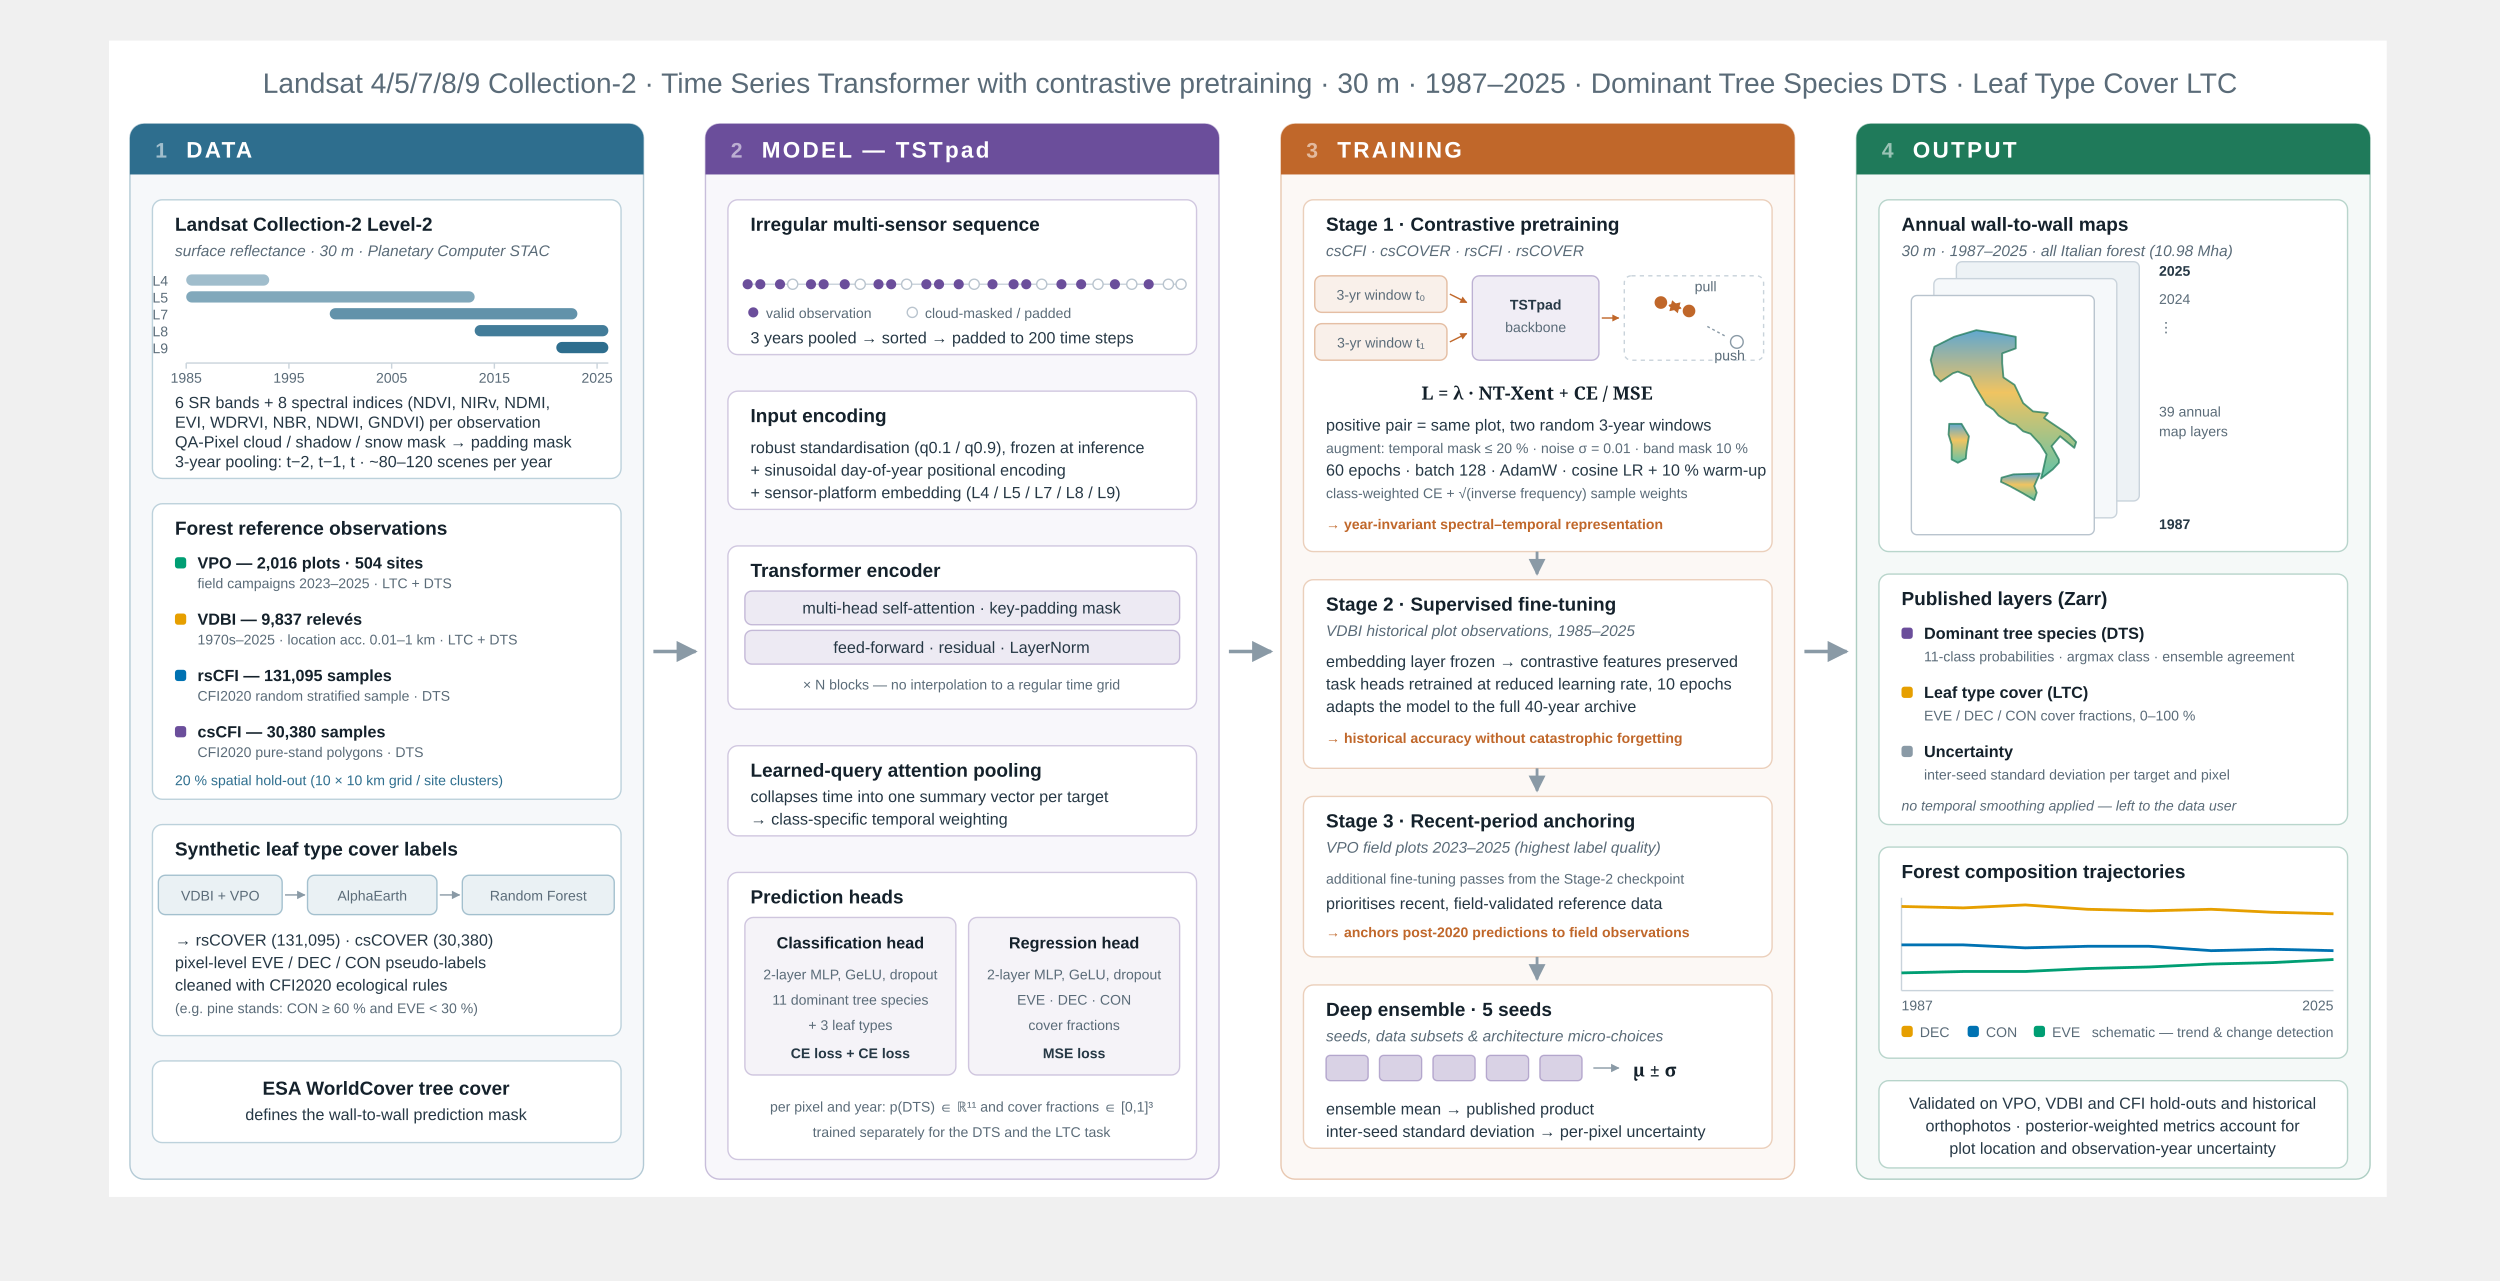
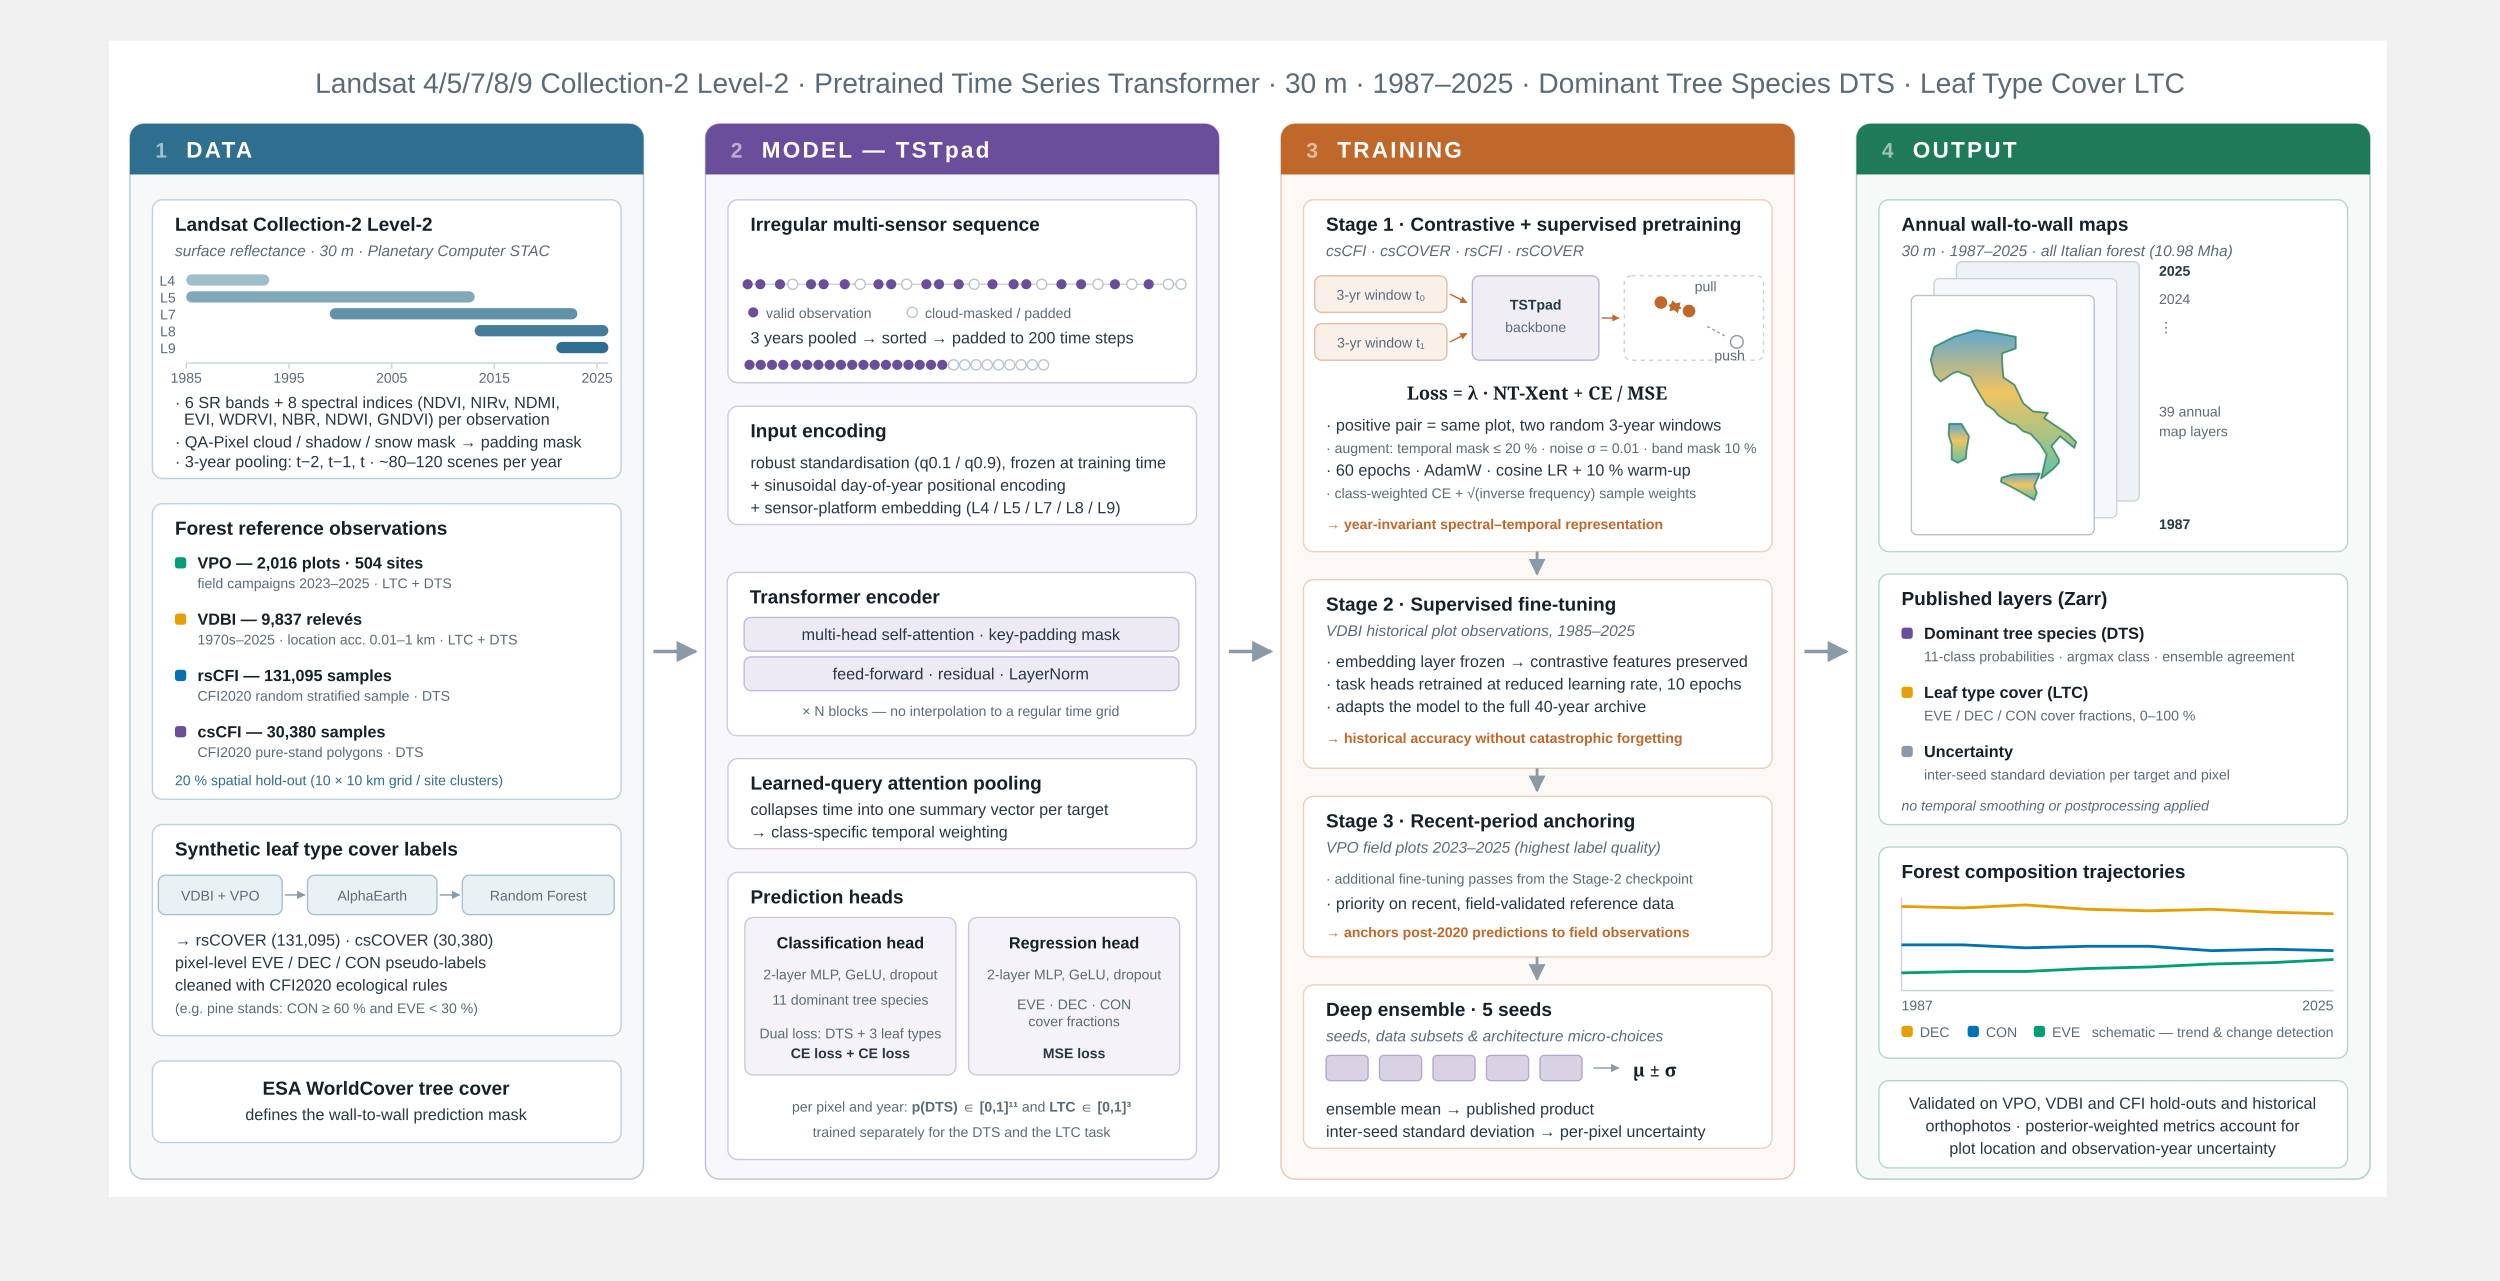
<svg xmlns="http://www.w3.org/2000/svg" width="1640" height="840" viewBox="0 0 1640 910" style="font-family:Arial, Helvetica, sans-serif" version="1.1" id="svg179">
  <defs id="defs4">
    <marker id="ar" viewBox="0 0 10 10" refX="9" refY="5" markerWidth="6" markerHeight="6" orient="auto-start-reverse">
      <path d="M 0 0 L 10 5 L 0 10 z" fill="#8A9AA6" id="path1" />
    </marker>
    <marker id="arA" viewBox="0 0 10 10" refX="9" refY="5" markerWidth="5" markerHeight="5" orient="auto-start-reverse">
      <path d="M 0 0 L 10 5 L 0 10 z" fill="#C0672A" id="path2" />
    </marker>
    <linearGradient id="italyGrad" x1="0" y1="0" x2="0" y2="1">
      <stop offset="0" stop-color="#0072B2" stop-opacity=".62" id="stop2" />
      <stop offset="0.42" stop-color="#E69F00" stop-opacity=".62" id="stop3" />
      <stop offset="1" stop-color="#009E73" stop-opacity=".62" id="stop4" />
    </linearGradient>
  </defs>
  <g id="layer-background">
    <rect id="page-background" x="9.119" y="28.877" width="1618.723" height="821.762" fill="#ffffff" style="stroke-width:0.983" />
  </g>
  <g id="layer-title">
    <g id="title-block">
-       <text x="820" y="66" text-anchor="middle" style="font-size:20px;fill:#5A6B78" id="text5">Landsat 4/5/7/8/9 Collection-2 · Time Series Transformer with contrastive pretraining · 30 m · 1987–2025 · Dominant Tree Species DTS · Leaf Type Cover LTC</text>
+       <text x="820" y="66" text-anchor="middle" style="font-size:20px;fill:#5A6B78" id="text5">Landsat 4/5/7/8/9 Collection-2 Level-2 · Pretrained Time Series Transformer · 30 m · 1987–2025 · Dominant Tree Species DTS · Leaf Type Cover LTC</text>
    </g>
  </g>
  <g id="layer-col1">
    <g id="c1-panel-frame">
      <rect x="24" y="88" width="365" height="750" rx="10" fill="#2E6E8E" fill-opacity=".045" stroke="#2E6E8E" stroke-opacity=".35" id="rect5" />
      <path d="M 24 98 a10 10 0 0 1 10 -10 h345 a10 10 0 0 1 10 10 v26 h-365 z" fill="#2E6E8E" id="path5" />
      <text x="42" y="112" style="font-size:15px;font-weight:700;fill:#FFFFFF;fill-opacity:.55" id="text6">1</text>
      <text x="64" y="112" style="font-size:16px;font-weight:700;fill:#FFFFFF;letter-spacing:1.6px" id="text7">DATA</text>
    </g>
    <g id="c1-box-landsat-archive">
      <rect x="40" y="142" width="333" height="198" rx="7" fill="#FFFFFF" stroke="#2E6E8E" stroke-opacity=".3" id="rect7" />
      <text x="56" y="164" style="font-size:13.5px;font-weight:700;fill:#14212B" id="text8">Landsat Collection-2 Level-2</text>
      <text x="56" y="182" style="font-size:11px;font-style:italic;fill:#5A6B78" id="text9">surface reflectance · 30 m · Planetary Computer STAC</text>
      <g id="c1-sensor-timeline">
-         <text x="40" y="203" style="font-size:10px;fill:#5A6B78" id="text10">L4</text>
+         <text x="44.999" y="203" style="font-size:10px;fill:#5a6b78" id="text10">L4</text>
        <rect x="64" y="195" width="59" height="8" rx="4" fill="#2E6E8E" fill-opacity=".45" id="rect10" />
-         <text x="40" y="215" style="font-size:10px;fill:#5A6B78" id="text11">L5</text>
+         <text x="45.416" y="215" style="font-size:10px;fill:#5a6b78" id="text11">L5</text>
        <rect x="64" y="207" width="205" height="8" rx="4" fill="#2E6E8E" fill-opacity=".6" id="rect11" />
-         <text x="40" y="227" style="font-size:10px;fill:#5A6B78" id="text12">L7</text>
+         <text x="45.416" y="227" style="font-size:10px;fill:#5a6b78" id="text12">L7</text>
        <rect x="166" y="219" width="176" height="8" rx="4" fill="#2E6E8E" fill-opacity=".75" id="rect12" />
-         <text x="40" y="239" style="font-size:10px;fill:#5A6B78" id="text13">L8</text>
+         <text x="45.416" y="239" style="font-size:10px;fill:#5a6b78" id="text13">L8</text>
        <rect x="269" y="231" width="95" height="8" rx="4" fill="#2E6E8E" fill-opacity=".9" id="rect13" />
-         <text x="40" y="251" style="font-size:10px;fill:#5A6B78" id="text14">L9</text>
+         <text x="45.416" y="251" style="font-size:10px;fill:#5a6b78" id="text14">L9</text>
        <rect x="327" y="243" width="37" height="8" rx="4" fill="#2E6E8E" id="rect14" />
        <line x1="64" y1="258" x2="364" y2="258" stroke="#C9D3DB" id="line14" />
        <line x1="64" y1="258" x2="64" y2="262" stroke="#C9D3DB" id="line15" />
        <line x1="137" y1="258" x2="137" y2="262" stroke="#C9D3DB" id="line16" />
        <line x1="210" y1="258" x2="210" y2="262" stroke="#C9D3DB" id="line17" />
        <line x1="283" y1="258" x2="283" y2="262" stroke="#C9D3DB" id="line18" />
        <line x1="356" y1="258" x2="356" y2="262" stroke="#C9D3DB" id="line19" />
        <text x="64" y="272" text-anchor="middle" style="font-size:10px;fill:#5A6B78" id="text19">1985</text>
        <text x="137" y="272" text-anchor="middle" style="font-size:10px;fill:#5A6B78" id="text20">1995</text>
        <text x="210" y="272" text-anchor="middle" style="font-size:10px;fill:#5A6B78" id="text21">2005</text>
        <text x="283" y="272" text-anchor="middle" style="font-size:10px;fill:#5A6B78" id="text22">2015</text>
        <text x="356" y="272" text-anchor="middle" style="font-size:10px;fill:#5A6B78" id="text23">2025</text>
      </g>
-       <text x="56" y="290" style="font-size:11.5px;fill:#263845" id="text24">6 SR bands + 8 spectral indices (NDVI, NIRv, NDMI,</text>
-       <text x="56" y="304" style="font-size:11.5px;fill:#263845" id="text25">EVI, WDRVI, NBR, NDWI, GNDVI) per observation</text>
-       <text x="56" y="318" style="font-size:11.5px;fill:#263845" id="text26">QA-Pixel cloud / shadow / snow mask → padding mask</text>
-       <text x="56" y="332" style="font-size:11.5px;fill:#263845" id="text27">3-year pooling: t−2, t−1, t · ~80–120 scenes per year</text>
+       <text x="56" y="290" style="font-size:11.5px;fill:#263845" id="text24"> · 6 SR bands + 8 spectral indices (NDVI, NIRv, NDMI,</text>
+       <text x="62.448" y="301.851" style="font-size:11.5px;fill:#263845" id="text25">EVI, WDRVI, NBR, NDWI, GNDVI) per observation</text>
+       <text x="56" y="318" style="font-size:11.5px;fill:#263845" id="text26">· QA-Pixel cloud / shadow / snow mask → padding mask</text>
+       <text x="56" y="332" style="font-size:11.5px;fill:#263845" id="text27">· 3-year pooling: t−2, t−1, t · ~80–120 scenes per year</text>
    </g>
    <g id="c1-box-reference-data">
      <rect x="40" y="358" width="333" height="210" rx="7" fill="#FFFFFF" stroke="#2E6E8E" stroke-opacity=".3" id="rect27" />
      <text x="56" y="380" style="font-size:13.5px;font-weight:700;fill:#14212B" id="text28">Forest reference observations</text>
      <g id="g30">
        <rect x="56" y="396" width="8" height="8" rx="2" fill="#009E73" id="rect28" />
        <text x="72" y="404" style="font-size:11.5px;font-weight:700;fill:#14212B" id="text29">VPO — 2,016 plots · 504 sites</text>
        <text x="72" y="418" style="font-size:10px;fill:#5A6B78" id="text30">field campaigns 2023–2025 · LTC + DTS</text>
      </g>
      <g id="g32">
        <rect x="56" y="436" width="8" height="8" rx="2" fill="#E69F00" id="rect30" />
        <text x="72" y="444" style="font-size:11.5px;font-weight:700;fill:#14212B" id="text31">VDBI — 9,837 relevés</text>
        <text x="72" y="458" style="font-size:10px;fill:#5A6B78" id="text32">1970s–2025 · location acc. 0.01–1 km · LTC + DTS</text>
      </g>
      <g id="g34">
        <rect x="56" y="476" width="8" height="8" rx="2" fill="#0072B2" id="rect32" />
        <text x="72" y="484" style="font-size:11.5px;font-weight:700;fill:#14212B" id="text33">rsCFI — 131,095 samples</text>
        <text x="72" y="498" style="font-size:10px;fill:#5A6B78" id="text34">CFI2020 random stratified sample · DTS</text>
      </g>
      <g id="g36">
        <rect x="56" y="516" width="8" height="8" rx="2" fill="#6B4E9B" id="rect34" />
        <text x="72" y="524" style="font-size:11.5px;font-weight:700;fill:#14212B" id="text35">csCFI — 30,380 samples</text>
        <text x="72" y="538" style="font-size:10px;fill:#5A6B78" id="text36">CFI2020 pure-stand polygons · DTS</text>
      </g>
      <text x="56" y="558" style="font-size:10px;fill:#2E6E8E" id="text37">20 % spatial hold-out (10 × 10 km grid / site clusters)</text>
    </g>
    <g id="c1-box-synthetic-labels">
      <rect x="40" y="586" width="333" height="150" rx="7" fill="#FFFFFF" stroke="#2E6E8E" stroke-opacity=".3" id="rect37" />
      <text x="56" y="608" style="font-size:13.5px;font-weight:700;fill:#14212B" id="text38">Synthetic leaf type cover labels</text>
      <g id="g41" transform="translate(4.208725)">
        <rect x="40" y="622" width="88" height="28" rx="5" fill="#2e6e8e" fill-opacity="0.1" stroke="#2e6e8e" stroke-opacity="0.4" id="rect38" />
        <text x="84" y="640" text-anchor="middle" style="font-size:10px;fill:#5a6b78" id="text39">VDBI + VPO</text>
        <line x1="130" y1="636" x2="144" y2="636" stroke="#8a9aa6" marker-end="url(#ar)" id="line39" />
        <rect x="146" y="622" width="92" height="28" rx="5" fill="#2e6e8e" fill-opacity="0.1" stroke="#2e6e8e" stroke-opacity="0.4" id="rect39" />
        <text x="192" y="640" text-anchor="middle" style="font-size:10px;fill:#5a6b78" id="text40">AlphaEarth</text>
        <line x1="240" y1="636" x2="254" y2="636" stroke="#8a9aa6" marker-end="url(#ar)" id="line40" />
        <rect x="256" y="622" width="108" height="28" rx="5" fill="#2e6e8e" fill-opacity="0.1" stroke="#2e6e8e" stroke-opacity="0.4" id="rect40" />
        <text x="310" y="640" text-anchor="middle" style="font-size:10px;fill:#5a6b78" id="text41">Random Forest</text>
      </g>
      <text x="56" y="672" style="font-size:11.5px;fill:#263845" id="text42">→ rsCOVER (131,095) · csCOVER (30,380)</text>
      <text x="56" y="688" style="font-size:11.5px;fill:#263845" id="text43">pixel-level EVE / DEC / CON pseudo-labels</text>
      <text x="56" y="704" style="font-size:11.5px;fill:#263845" id="text44">cleaned with CFI2020 ecological rules</text>
      <text x="56" y="720" style="font-size:10px;fill:#5A6B78" id="text45">(e.g. pine stands: CON ≥ 60 % and EVE &lt; 30 %)</text>
    </g>
    <g id="c1-box-forest-mask">
      <rect x="40" y="754" width="333" height="58" rx="7" fill="#FFFFFF" stroke="#2E6E8E" stroke-opacity=".3" id="rect45" />
      <text x="206" y="778" text-anchor="middle" style="font-size:13.5px;font-weight:700;fill:#14212B" id="text46">ESA WorldCover tree cover</text>
      <text x="206" y="796" text-anchor="middle" style="font-size:11.5px;fill:#263845" id="text47">defines the wall-to-wall prediction mask</text>
    </g>
  </g>
  <g id="layer-col2">
    <g id="c2-panel-frame">
      <rect x="433" y="88" width="365" height="750" rx="10" fill="#6B4E9B" fill-opacity=".045" stroke="#6B4E9B" stroke-opacity=".35" id="rect47" />
      <path d="M 433 98 a10 10 0 0 1 10 -10 h345 a10 10 0 0 1 10 10 v26 h-365 z" fill="#6B4E9B" id="path47" />
      <text x="451" y="112" style="font-size:15px;font-weight:700;fill:#FFFFFF;fill-opacity:.55" id="text48">2</text>
      <text x="473" y="112" style="font-size:16px;font-weight:700;fill:#FFFFFF;letter-spacing:1.6px" id="text49">MODEL — TSTpad</text>
    </g>
    <g id="c2-box-sequence">
-       <rect x="449" y="142" width="333" height="110" rx="7" fill="#FFFFFF" stroke="#6B4E9B" stroke-opacity=".3" id="rect49" />
+       <rect x="449" y="142" width="333" height="130" rx="7" fill="#FFFFFF" stroke="#6B4E9B" stroke-opacity=".3" id="rect49" />
      <text x="465" y="164" style="font-size:13.5px;font-weight:700;fill:#14212B" id="text50">Irregular multi-sensor sequence</text>
      <g id="g78">
        <line x1="460" y1="202" x2="772" y2="202" stroke="#C9D3DB" id="line50" />
        <g fill="#6B4E9B" id="g67">
          <circle cx="463" cy="202" r="3.6" id="circle50" />
          <circle cx="472" cy="202" r="3.6" id="circle51" />
          <circle cx="486" cy="202" r="3.6" id="circle52" />
          <circle cx="508" cy="202" r="3.6" id="circle53" />
          <circle cx="517" cy="202" r="3.6" id="circle54" />
          <circle cx="532" cy="202" r="3.6" id="circle55" />
          <circle cx="556" cy="202" r="3.6" id="circle56" />
          <circle cx="565" cy="202" r="3.6" id="circle57" />
          <circle cx="590" cy="202" r="3.6" id="circle58" />
          <circle cx="599" cy="202" r="3.6" id="circle59" />
          <circle cx="613" cy="202" r="3.6" id="circle60" />
          <circle cx="637" cy="202" r="3.6" id="circle61" />
          <circle cx="652" cy="202" r="3.6" id="circle62" />
          <circle cx="661" cy="202" r="3.6" id="circle63" />
          <circle cx="686" cy="202" r="3.6" id="circle64" />
          <circle cx="700" cy="202" r="3.6" id="circle65" />
          <circle cx="724" cy="202" r="3.6" id="circle66" />
          <circle cx="748" cy="202" r="3.6" id="circle67" />
        </g>
        <g fill="#FFFFFF" stroke="#B9C4CE" id="g76">
          <circle cx="495" cy="202" r="3.6" id="circle68" />
          <circle cx="543" cy="202" r="3.6" id="circle69" />
          <circle cx="576" cy="202" r="3.6" id="circle70" />
          <circle cx="624" cy="202" r="3.6" id="circle71" />
          <circle cx="672" cy="202" r="3.6" id="circle72" />
          <circle cx="712" cy="202" r="3.6" id="circle73" />
          <circle cx="736" cy="202" r="3.6" id="circle74" />
          <circle cx="762" cy="202" r="3.6" id="circle75" />
          <circle cx="771" cy="202" r="3.6" id="circle76" />
        </g>
        <circle cx="467" cy="222" r="3.6" fill="#6B4E9B" id="circle77" />
        <text x="476" y="226" style="font-size:10px;fill:#5A6B78" id="text77">valid observation</text>
        <circle cx="580" cy="222" r="3.6" fill="#FFFFFF" stroke="#B9C4CE" id="circle78" />
        <text x="589" y="226" style="font-size:10px;fill:#5A6B78" id="text78">cloud-masked / padded</text>
      </g>
      <text x="465" y="244" style="font-size:11.5px;fill:#263845" id="text79">3 years pooled → sorted → padded to 200 time steps</text>
    </g>
-     <g id="c2-box-input-encoding">
-       <rect x="449" y="278" width="333" height="84" rx="7" fill="#FFFFFF" stroke="#6B4E9B" stroke-opacity=".3" id="rect79" />
-       <text x="465" y="300" style="font-size:13.5px;font-weight:700;fill:#14212B" id="text80">Input encoding</text>
-       <text x="465" y="322" style="font-size:11.5px;fill:#263845" id="text81">robust standardisation (q0.1 / q0.9), frozen at inference</text>
+     <g id="c2-box-input-encoding" transform="translate(0,10.74673)">
+       <rect x="449" y="278" width="333" height="84" rx="7" fill="#ffffff" stroke="#6b4e9b" stroke-opacity="0.3" id="rect79" />
+       <text x="465" y="300" style="font-weight:700;font-size:13.5px;fill:#14212b" id="text80">Input encoding</text>
+       <text x="465" y="322" style="font-size:11.5px;fill:#263845" id="text81">robust standardisation (q0.1 / q0.9), frozen at training time</text>
      <text x="465" y="338" style="font-size:11.5px;fill:#263845" id="text82">+ sinusoidal day-of-year positional encoding</text>
      <text x="465" y="354" style="font-size:11.5px;fill:#263845" id="text83">+ sensor-platform embedding (L4 / L5 / L7 / L8 / L9)</text>
    </g>
-     <g id="c2-box-encoder">
-       <rect x="449" y="388" width="333" height="116" rx="7" fill="#FFFFFF" stroke="#6B4E9B" stroke-opacity=".3" id="rect83" />
-       <text x="465" y="410" style="font-size:13.5px;font-weight:700;fill:#14212B" id="text84">Transformer encoder</text>
+     <g id="c2-box-encoder" transform="translate(-0.5373366,18.80678)">
+       <rect x="449" y="388" width="333" height="116" rx="7" fill="#ffffff" stroke="#6b4e9b" stroke-opacity="0.3" id="rect83" />
+       <text x="465" y="410" style="font-weight:700;font-size:13.5px;fill:#14212b" id="text84">Transformer encoder</text>
      <g id="g85">
-         <rect x="461" y="420" width="309" height="24" rx="5" fill="#6B4E9B" fill-opacity=".12" stroke="#6B4E9B" stroke-opacity=".35" id="rect84" />
+         <rect x="461" y="420" width="309" height="24" rx="5" fill="#6b4e9b" fill-opacity="0.12" stroke="#6b4e9b" stroke-opacity="0.35" id="rect84" />
        <text x="615" y="436" text-anchor="middle" style="font-size:11.5px;fill:#263845" id="text85">multi-head self-attention · key-padding mask</text>
      </g>
      <g id="g86">
-         <rect x="461" y="448" width="309" height="24" rx="5" fill="#6B4E9B" fill-opacity=".12" stroke="#6B4E9B" stroke-opacity=".35" id="rect85" />
+         <rect x="461" y="448" width="309" height="24" rx="5" fill="#6b4e9b" fill-opacity="0.12" stroke="#6b4e9b" stroke-opacity="0.35" id="rect85" />
        <text x="615" y="464" text-anchor="middle" style="font-size:11.5px;fill:#263845" id="text86">feed-forward · residual · LayerNorm</text>
      </g>
-       <text x="615" y="490" text-anchor="middle" style="font-size:10px;fill:#5A6B78" id="text87">× N blocks — no interpolation to a regular time grid</text>
-     </g>
-     <g id="c2-box-pooling">
-       <rect x="449" y="530" width="333" height="64" rx="7" fill="#FFFFFF" stroke="#6B4E9B" stroke-opacity=".3" id="rect87" />
-       <text x="465" y="552" style="font-size:13.5px;font-weight:700;fill:#14212B" id="text88">Learned-query attention pooling</text>
+       <text x="615" y="490" text-anchor="middle" style="font-size:10px;fill:#5a6b78" id="text87">× N blocks — no interpolation to a regular time grid</text>
+     </g>
+     <g id="c2-box-pooling" transform="translate(0,9.134723)">
+       <rect x="449" y="530" width="333" height="64" rx="7" fill="#ffffff" stroke="#6b4e9b" stroke-opacity="0.3" id="rect87" />
+       <text x="465" y="552" style="font-weight:700;font-size:13.5px;fill:#14212b" id="text88">Learned-query attention pooling</text>
      <text x="465" y="570" style="font-size:11.5px;fill:#263845" id="text89">collapses time into one summary vector per target</text>
      <text x="465" y="586" style="font-size:11.5px;fill:#263845" id="text90">→ class-specific temporal weighting</text>
    </g>
    <g id="c2-box-heads">
      <rect x="449" y="620" width="333" height="204" rx="7" fill="#FFFFFF" stroke="#6B4E9B" stroke-opacity=".3" id="rect90" />
      <text x="465" y="642" style="font-size:13.5px;font-weight:700;fill:#14212B" id="text91">Prediction heads</text>
      <g id="g96">
        <rect x="461" y="652" width="150" height="112" rx="6" fill="#6B4E9B" fill-opacity=".07" stroke="#6B4E9B" stroke-opacity=".3" id="rect91" />
        <text x="536" y="674" text-anchor="middle" style="font-size:11.5px;font-weight:700;fill:#14212B" id="text92">Classification head</text>
        <text x="536" y="696" text-anchor="middle" style="font-size:10px;fill:#5A6B78" id="text93">2-layer MLP, GeLU, dropout</text>
        <text x="536" y="714" text-anchor="middle" style="font-size:10px;fill:#5A6B78" id="text94">11 dominant tree species</text>
-         <text x="536" y="732" text-anchor="middle" style="font-size:10px;fill:#5A6B78" id="text95">+ 3 leaf types</text>
+         <text x="536" y="737.911" text-anchor="middle" style="font-size:10px;fill:#5a6b78" id="text95">Dual loss: DTS + 3 leaf types</text>
        <text x="536" y="752" text-anchor="middle" style="font-size:10px;font-weight:700;fill:#263845" id="text96">CE loss + CE loss</text>
      </g>
      <g id="g101">
        <rect x="620" y="652" width="150" height="112" rx="6" fill="#6B4E9B" fill-opacity=".07" stroke="#6B4E9B" stroke-opacity=".3" id="rect96" />
        <text x="695" y="674" text-anchor="middle" style="font-size:11.5px;font-weight:700;fill:#14212B" id="text97">Regression head</text>
        <text x="695" y="696" text-anchor="middle" style="font-size:10px;fill:#5A6B78" id="text98">2-layer MLP, GeLU, dropout</text>
-         <text x="695" y="714" text-anchor="middle" style="font-size:10px;fill:#5A6B78" id="text99">EVE · DEC · CON</text>
-         <text x="695" y="732" text-anchor="middle" style="font-size:10px;fill:#5A6B78" id="text100">cover fractions</text>
+         <text x="695" y="717.224" text-anchor="middle" style="font-size:10px;fill:#5a6b78" id="text99">EVE · DEC · CON</text>
+         <text x="695" y="729.313" text-anchor="middle" style="font-size:10px;fill:#5a6b78" id="text100">cover fractions</text>
        <text x="695" y="752" text-anchor="middle" style="font-size:10px;font-weight:700;fill:#263845" id="text101">MSE loss</text>
      </g>
-       <text x="615" y="790" text-anchor="middle" style="font-size:10px;fill:#5A6B78" id="text102">per pixel and year: p(DTS) ∈ ℝ¹¹ and cover fractions ∈ [0,1]³</text>
+       <text x="615" y="790" text-anchor="middle" style="font-size:10px;fill:#5A6B78" id="text102">per pixel and year: <tspan style="font-weight:bold" id="tspan1">p(DTS) ∈ [0,1]¹¹</tspan> and <tspan style="font-weight:bold" id="tspan2">LTC ∈ [0,1]³</tspan>
+       </text>
      <text x="615" y="808" text-anchor="middle" style="font-size:10px;fill:#5A6B78" id="text103">trained separately for the DTS and the LTC task</text>
+     </g>
+     <g id="g78-6" style="font-family:Arial, Helvetica, sans-serif" transform="translate(-0.6968214,54.28243)">
+       <line x1="464" y1="205" x2="670" y2="205" stroke="#c9d3db" id="line50-7" />
+       <g fill="#6b4e9b" id="g67-5">
+         <circle cx="465" cy="205" r="3.6" id="circle50-3" />
+         <circle cx="473" cy="205" r="3.6" id="circle51-5" />
+         <circle cx="481" cy="205" r="3.6" id="circle52-6" />
+         <circle cx="489" cy="205" r="3.6" id="circle53-2" />
+         <circle cx="498" cy="205" r="3.6" id="circle54-9" />
+         <circle cx="506" cy="205" r="3.6" id="circle55-1" />
+         <circle cx="514" cy="205" r="3.6" id="circle56-2" />
+         <circle cx="522" cy="205" r="3.6" id="circle57-7" />
+         <circle cx="530" cy="205" r="3.6" id="circle58-0" />
+         <circle cx="538" cy="205" r="3.6" id="circle59-9" />
+         <circle cx="546" cy="205" r="3.6" id="circle60-3" />
+         <circle cx="554" cy="205" r="3.6" id="circle61-6" />
+         <circle cx="562" cy="205" r="3.6" id="circle62-0" />
+         <circle cx="570" cy="205" r="3.6" id="circle63-6" />
+         <circle cx="578" cy="205" r="3.6" id="circle64-2" />
+         <circle cx="586" cy="205" r="3.6" id="circle65-6" />
+         <circle cx="594" cy="205" r="3.6" id="circle66-1" />
+         <circle cx="602" cy="205" r="3.6" id="circle67-8" />
+       </g>
+       <g fill="#ffffff" stroke="#b9c4ce" id="g76-7">
+         <circle cx="610" cy="205" r="3.6" id="circle68-9" />
+         <circle cx="618" cy="205" r="3.6" id="circle69-2" />
+         <circle cx="626" cy="205" r="3.6" id="circle70-0" />
+         <circle cx="634" cy="205" r="3.6" id="circle71-2" />
+         <circle cx="642" cy="205" r="3.6" id="circle72-3" />
+         <circle cx="650" cy="205" r="3.6" id="circle73-7" />
+         <circle cx="658" cy="205" r="3.6" id="circle74-5" />
+         <circle cx="666" cy="205" r="3.6" id="circle75-9" />
+         <circle cx="674" cy="205" r="3.6" id="circle76-2" />
+       </g>
    </g>
  </g>
  <g id="layer-col3">
    <g id="c3-panel-frame">
      <rect x="842" y="88" width="365" height="750" rx="10" fill="#C0672A" fill-opacity=".045" stroke="#C0672A" stroke-opacity=".35" id="rect103" />
      <path d="M 842 98 a10 10 0 0 1 10 -10 h345 a10 10 0 0 1 10 10 v26 h-365 z" fill="#C0672A" id="path103" />
      <text x="860" y="112" style="font-size:15px;font-weight:700;fill:#FFFFFF;fill-opacity:.55" id="text104">3</text>
      <text x="882" y="112" style="font-size:16px;font-weight:700;fill:#FFFFFF;letter-spacing:1.6px" id="text105">TRAINING</text>
    </g>
    <g id="c3-box-stage1-contrastive">
      <rect x="858" y="142" width="333" height="250" rx="7" fill="#FFFFFF" stroke="#C0672A" stroke-opacity=".3" id="rect105" />
-       <text x="874" y="164" style="font-size:13.5px;font-weight:700;fill:#14212B" id="text106">Stage 1 · Contrastive pretraining</text>
+       <text x="874" y="164" style="font-size:13.5px;font-weight:700;fill:#14212B" id="text106">Stage 1 · Contrastive + supervised pretraining</text>
      <text x="874" y="182" style="font-size:11px;font-style:italic;fill:#5A6B78" id="text107">csCFI · csCOVER · rsCFI · rsCOVER</text>
      <g id="g114">
        <rect x="866" y="196" width="94" height="26" rx="5" fill="#C0672A" fill-opacity=".1" stroke="#C0672A" stroke-opacity=".4" id="rect107" />
        <text x="913" y="213" text-anchor="middle" style="font-size:10px;fill:#5A6B78" id="text108">3-yr window t₀</text>
        <rect x="866" y="230" width="94" height="26" rx="5" fill="#C0672A" fill-opacity=".1" stroke="#C0672A" stroke-opacity=".4" id="rect108" />
        <text x="913" y="247" text-anchor="middle" style="font-size:10px;fill:#5A6B78" id="text109">3-yr window t₁</text>
        <line x1="962" y1="209" x2="974" y2="215" stroke="#C0672A" marker-end="url(#arA)" id="line109" />
        <line x1="962" y1="243" x2="974" y2="237" stroke="#C0672A" marker-end="url(#arA)" id="line110" />
        <rect x="978" y="196" width="90" height="60" rx="5" fill="#6B4E9B" fill-opacity=".1" stroke="#6B4E9B" stroke-opacity=".4" id="rect110" />
        <text x="1023" y="220" text-anchor="middle" style="font-size:10px;font-weight:700;fill:#263845" id="text110">TSTpad</text>
        <text x="1023" y="236" text-anchor="middle" style="font-size:10px;fill:#5A6B78" id="text111">backbone</text>
        <line x1="1070" y1="226" x2="1082" y2="226" stroke="#C0672A" marker-end="url(#arA)" id="line111" />
        <rect x="1086" y="196" width="99" height="60" rx="5" fill="none" stroke="#C9D3DB" stroke-dasharray="3 3" id="rect111" />
        <circle cx="1112" cy="215" r="4.5" fill="#C0672A" id="circle111" />
        <circle cx="1132" cy="221" r="4.5" fill="#C0672A" id="circle112" />
        <line x1="1118" y1="217" x2="1126" y2="219" stroke="#C0672A" stroke-width="1.6" marker-start="url(#arA)" marker-end="url(#arA)" id="line112" />
        <circle cx="1166" cy="243" r="4.5" fill="#FFFFFF" stroke="#8A9AA6" id="circle113" />
        <line x1="1145" y1="232" x2="1158" y2="239" stroke="#8A9AA6" stroke-dasharray="2 2" id="line113" />
        <text x="1136" y="207" style="font-size:10px;fill:#5A6B78" id="text113">pull</text>
        <text x="1150" y="256" style="font-size:10px;fill:#5A6B78" id="text114">push</text>
      </g>
-       <text x="1024" y="284" text-anchor="middle" style="font-family:Georgia, serif;font-size:13px;font-weight:700;fill:#14212B" id="text115">L = λ · NT-Xent + CE / MSE</text>
-       <text x="874" y="306" style="font-size:11.5px;fill:#263845" id="text116">positive pair = same plot, two random 3-year windows</text>
-       <text x="874" y="322" style="font-size:10px;fill:#5A6B78" id="text117">augment: temporal mask ≤ 20 % · noise σ = 0.01 · band mask 10 %</text>
-       <text x="874" y="338" style="font-size:11.5px;fill:#263845" id="text118">60 epochs · batch 128 · AdamW · cosine LR + 10 % warm-up</text>
-       <text x="874" y="354" style="font-size:10px;fill:#5A6B78" id="text119">class-weighted CE + √(inverse frequency) sample weights</text>
+       <text x="1024" y="284" text-anchor="middle" style="font-family:Georgia, serif;font-size:13px;font-weight:700;fill:#14212B" id="text115">Loss = λ · NT-Xent + CE / MSE</text>
+       <text x="874" y="306" style="font-size:11.5px;fill:#263845" id="text116">· positive pair = same plot, two random 3-year windows</text>
+       <text x="874" y="322" style="font-size:10px;fill:#5A6B78" id="text117">· augment: temporal mask ≤ 20 % · noise σ = 0.01 · band mask 10 %</text>
+       <text x="874" y="338" style="font-size:11.5px;fill:#263845" id="text118">· 60 epochs · AdamW · cosine LR + 10 % warm-up</text>
+       <text x="874" y="354" style="font-size:10px;fill:#5A6B78" id="text119">· class-weighted CE + √(inverse frequency) sample weights</text>
      <text x="874" y="376" style="font-size:10px;font-weight:700;fill:#C0672A" id="text120">→ year-invariant spectral–temporal representation</text>
    </g>
    <line x1="1024" y1="392" x2="1024" y2="408" stroke="#8A9AA6" stroke-width="2" marker-end="url(#ar)" id="line120" />
    <g id="c3-box-stage2-finetune">
      <rect x="858" y="412" width="333" height="134" rx="7" fill="#FFFFFF" stroke="#C0672A" stroke-opacity=".3" id="rect120" />
      <text x="874" y="434" style="font-size:13.5px;font-weight:700;fill:#14212B" id="text121">Stage 2 · Supervised fine-tuning</text>
      <text x="874" y="452" style="font-size:11px;font-style:italic;fill:#5A6B78" id="text122">VDBI historical plot observations, 1985–2025</text>
-       <text x="874" y="474" style="font-size:11.5px;fill:#263845" id="text123">embedding layer frozen → contrastive features preserved</text>
-       <text x="874" y="490" style="font-size:11.5px;fill:#263845" id="text124">task heads retrained at reduced learning rate, 10 epochs</text>
-       <text x="874" y="506" style="font-size:11.5px;fill:#263845" id="text125">adapts the model to the full 40-year archive</text>
+       <text x="874" y="474" style="font-size:11.5px;fill:#263845" id="text123">· embedding layer frozen → contrastive features preserved</text>
+       <text x="874" y="490" style="font-size:11.5px;fill:#263845" id="text124">· task heads retrained at reduced learning rate, 10 epochs</text>
+       <text x="874" y="506" style="font-size:11.5px;fill:#263845" id="text125">· adapts the model to the full 40-year archive</text>
      <text x="874" y="528" style="font-size:10px;font-weight:700;fill:#C0672A" id="text126">→ historical accuracy without catastrophic forgetting</text>
    </g>
    <line x1="1024" y1="546" x2="1024" y2="562" stroke="#8A9AA6" stroke-width="2" marker-end="url(#ar)" id="line126" />
    <g id="c3-box-stage3-anchoring">
      <rect x="858" y="566" width="333" height="114" rx="7" fill="#FFFFFF" stroke="#C0672A" stroke-opacity=".3" id="rect126" />
      <text x="874" y="588" style="font-size:13.5px;font-weight:700;fill:#14212B" id="text127">Stage 3 · Recent-period anchoring</text>
      <text x="874" y="606" style="font-size:11px;font-style:italic;fill:#5A6B78" id="text128">VPO field plots 2023–2025 (highest label quality)</text>
-       <text x="874" y="628" style="font-size:10px;fill:#5A6B78" id="text129">additional fine-tuning passes from the Stage-2 checkpoint</text>
-       <text x="874" y="646" style="font-size:11.5px;fill:#263845" id="text130">prioritises recent, field-validated reference data</text>
+       <text x="874" y="628" style="font-size:10px;fill:#5A6B78" id="text129">· additional fine-tuning passes from the Stage-2 checkpoint</text>
+       <text x="874" y="646" style="font-size:11.5px;fill:#263845" id="text130">· priority on recent, field-validated reference data</text>
      <text x="874" y="666" style="font-size:10px;font-weight:700;fill:#C0672A" id="text131">→ anchors post-2020 predictions to field observations</text>
    </g>
    <line x1="1024" y1="680" x2="1024" y2="696" stroke="#8A9AA6" stroke-width="2" marker-end="url(#ar)" id="line131" />
    <g id="c3-box-deep-ensemble">
      <rect x="858" y="700" width="333" height="116" rx="7" fill="#FFFFFF" stroke="#C0672A" stroke-opacity=".3" id="rect131" />
      <text x="874" y="722" style="font-size:13.5px;font-weight:700;fill:#14212B" id="text132">Deep ensemble · 5 seeds</text>
      <text x="874" y="740" style="font-size:11px;font-style:italic;fill:#5A6B78" id="text133">seeds, data subsets &amp; architecture micro-choices</text>
      <g id="g137">
        <rect x="874" y="750" width="30" height="18" rx="3" fill="#6B4E9B" fill-opacity=".25" stroke="#6B4E9B" stroke-opacity=".4" id="rect133" />
        <rect x="912" y="750" width="30" height="18" rx="3" fill="#6B4E9B" fill-opacity=".25" stroke="#6B4E9B" stroke-opacity=".4" id="rect134" />
        <rect x="950" y="750" width="30" height="18" rx="3" fill="#6B4E9B" fill-opacity=".25" stroke="#6B4E9B" stroke-opacity=".4" id="rect135" />
        <rect x="988" y="750" width="30" height="18" rx="3" fill="#6B4E9B" fill-opacity=".25" stroke="#6B4E9B" stroke-opacity=".4" id="rect136" />
        <rect x="1026" y="750" width="30" height="18" rx="3" fill="#6B4E9B" fill-opacity=".25" stroke="#6B4E9B" stroke-opacity=".4" id="rect137" />
        <line x1="1064" y1="759" x2="1082" y2="759" stroke="#8A9AA6" marker-end="url(#ar)" id="line137" />
        <text x="1092" y="765" style="font-family:Georgia, serif;font-size:13px;font-weight:700;fill:#14212B" id="text137">μ ± σ</text>
      </g>
      <text x="874" y="792" style="font-size:11.5px;fill:#263845" id="text138">ensemble mean → published product</text>
      <text x="874" y="808" style="font-size:11.5px;fill:#263845" id="text139">inter-seed standard deviation → per-pixel uncertainty</text>
    </g>
  </g>
  <g id="layer-col4">
    <g id="c4-panel-frame">
      <rect x="1251" y="88" width="365" height="750" rx="10" fill="#1F7A5A" fill-opacity=".045" stroke="#1F7A5A" stroke-opacity=".35" id="rect139" />
      <path d="M 1251 98 a10 10 0 0 1 10 -10 h345 a10 10 0 0 1 10 10 v26 h-365 z" fill="#1F7A5A" id="path139" />
      <text x="1269" y="112" style="font-size:15px;font-weight:700;fill:#FFFFFF;fill-opacity:.55" id="text140">4</text>
      <text x="1291" y="112" style="font-size:16px;font-weight:700;fill:#FFFFFF;letter-spacing:1.6px" id="text141">OUTPUT</text>
    </g>
    <g id="c4-box-map-stack">
      <rect x="1267" y="142" width="333" height="250" rx="7" fill="#FFFFFF" stroke="#1F7A5A" stroke-opacity=".3" id="rect141" />
      <text x="1283" y="164" style="font-size:13.5px;font-weight:700;fill:#14212B" id="text142">Annual wall-to-wall maps</text>
      <text x="1283" y="182" style="font-size:11px;font-style:italic;fill:#5A6B78" id="text143">30 m · 1987–2025 · all Italian forest (10.98 Mha)</text>
      <g id="g152">
        <rect x="1322" y="186" width="130" height="170" rx="4" fill="#EDF2F5" stroke="#C9D3DB" id="rect143" />
        <rect x="1306" y="198" width="130" height="170" rx="4" fill="#F5F8FA" stroke="#C9D3DB" id="rect144" />
        <rect x="1290" y="210" width="130" height="170" rx="4" fill="#FFFFFF" stroke="#B9C4CE" id="rect145" />
        <g transform="translate(1302,231.1) scale(8.76,11.78)" fill="url(#italyGrad)" stroke="#1F7A5A" stroke-width="1.2" stroke-opacity=".75" vector-effect="non-scaling-stroke" stroke-linejoin="round" id="g147">
          <path vector-effect="non-scaling-stroke" d="M 0.50,1.30 L 2.10,0.70 L 3.90,0.30 L 5.70,0.50 L 7.10,0.70 L 7.10,1.40 L 6.00,1.70 L 6.00,2.30 L 6.10,3.15 L 7.00,3.60 L 7.70,4.70 L 8.50,5.20 L 9.70,5.30 L 9.40,5.60 L 10.40,6.10 L 11.40,6.60 L 12.00,7.05 L 11.85,7.40 L 10.70,6.70 L 10.00,7.30 L 10.60,8.10 L 10.60,8.30 L 10.10,8.70 L 9.15,9.25 L 9.30,8.80 L 9.60,7.80 L 9.10,7.20 L 8.30,6.55 L 7.70,6.40 L 7.10,6.00 L 6.60,5.90 L 5.70,5.45 L 5.30,5.10 L 4.70,4.80 L 3.80,3.70 L 3.40,3.10 L 2.40,2.80 L 2.00,2.90 L 1.00,3.40 L 0.50,3.00 L 0.20,2.10 Z" id="path145" />
          <path vector-effect="non-scaling-stroke" d="M 9.05,8.95 L 6.90,9.00 L 5.95,9.20 L 5.90,9.45 L 6.60,9.70 L 7.70,10.15 L 8.60,10.55 L 8.80,10.10 L 8.60,9.70 Z" id="path146" />
          <path vector-effect="non-scaling-stroke" d="M 1.70,5.95 L 2.70,5.95 L 3.30,6.70 L 3.10,7.60 L 3.05,8.05 L 2.40,8.30 L 1.90,8.10 L 1.90,7.20 L 1.65,6.60 Z" id="path147" />
        </g>
        <text x="1466" y="196" style="font-size:10px;font-weight:700;fill:#263845" id="text147">2025</text>
        <text x="1466" y="216" style="font-size:10px;fill:#5A6B78" id="text148">2024</text>
        <text x="1466" y="236" style="font-size:10px;fill:#5A6B78" id="text149">⋮</text>
        <text x="1466" y="296" style="font-size:10px;fill:#5A6B78" id="text150">39 annual</text>
        <text x="1466" y="310" style="font-size:10px;fill:#5A6B78" id="text151">map layers</text>
        <text x="1466" y="376" style="font-size:10px;font-weight:700;fill:#263845" id="text152">1987</text>
      </g>
    </g>
    <g id="c4-box-published-layers">
      <rect x="1267" y="408" width="333" height="178" rx="7" fill="#FFFFFF" stroke="#1F7A5A" stroke-opacity=".3" id="rect152" />
      <text x="1283" y="430" style="font-size:13.5px;font-weight:700;fill:#14212B" id="text153">Published layers (Zarr)</text>
      <g id="g155">
        <rect x="1283" y="446" width="8" height="8" rx="2" fill="#6B4E9B" id="rect153" />
        <text x="1299" y="454" style="font-size:11.5px;font-weight:700;fill:#14212B" id="text154">Dominant tree species (DTS)</text>
        <text x="1299" y="470" style="font-size:10px;fill:#5A6B78" id="text155">11-class probabilities · argmax class · ensemble agreement</text>
      </g>
      <g id="g157">
        <rect x="1283" y="488" width="8" height="8" rx="2" fill="#E69F00" id="rect155" />
        <text x="1299" y="496" style="font-size:11.5px;font-weight:700;fill:#14212B" id="text156">Leaf type cover (LTC)</text>
        <text x="1299" y="512" style="font-size:10px;fill:#5A6B78" id="text157">EVE / DEC / CON cover fractions, 0–100 %</text>
      </g>
      <g id="g159">
        <rect x="1283" y="530" width="8" height="8" rx="2" fill="#8A9AA6" id="rect157" />
        <text x="1299" y="538" style="font-size:11.5px;font-weight:700;fill:#14212B" id="text158">Uncertainty</text>
        <text x="1299" y="554" style="font-size:10px;fill:#5A6B78" id="text159">inter-seed standard deviation per target and pixel</text>
      </g>
-       <text x="1283" y="576" style="font-size:10px;font-style:italic;fill:#5A6B78" id="text160">no temporal smoothing applied — left to the data user</text>
+       <text x="1283" y="576" style="font-size:10px;font-style:italic;fill:#5A6B78" id="text160">no temporal smoothing or postprocessing applied</text>
    </g>
    <g id="c4-box-trajectories">
      <rect x="1267" y="602" width="333" height="150" rx="7" fill="#FFFFFF" stroke="#1F7A5A" stroke-opacity=".3" id="rect160" />
      <text x="1283" y="624" style="font-size:13.5px;font-weight:700;fill:#14212B" id="text161">Forest composition trajectories</text>
      <g id="g165">
        <line x1="1283" y1="704" x2="1590" y2="704" stroke="#C9D3DB" id="line161" />
        <line x1="1283" y1="638" x2="1283" y2="704" stroke="#C9D3DB" id="line162" />
        <polyline points="1283,644.2 1327,645.2 1371,643.1 1415,646.2 1459,647.3 1503,646.2 1546,648.3 1590,649.4" fill="none" stroke="#E69F00" stroke-width="2" id="polyline162" />
        <polyline points="1283,671.5 1327,671.5 1371,673.6 1415,672.5 1459,672.5 1503,675.6 1546,674.6 1590,675.6" fill="none" stroke="#0072B2" stroke-width="2" id="polyline163" />
        <polyline points="1283,691.4 1327,690.4 1371,690.4 1415,688.3 1459,687.2 1503,685.1 1546,684.1 1590,681.9" fill="none" stroke="#009E73" stroke-width="2" id="polyline164" />
        <text x="1283" y="718" style="font-size:10px;fill:#5A6B78" id="text164">1987</text>
        <text x="1590" y="718" text-anchor="end" style="font-size:10px;fill:#5A6B78" id="text165">2025</text>
      </g>
      <g id="g169">
        <rect x="1283" y="729" width="8" height="8" rx="2" fill="#E69F00" id="rect165" />
        <text x="1296" y="737" style="font-size:10px;fill:#5A6B78" id="text166">DEC</text>
        <rect x="1330" y="729" width="8" height="8" rx="2" fill="#0072B2" id="rect166" />
        <text x="1343" y="737" style="font-size:10px;fill:#5A6B78" id="text167">CON</text>
        <rect x="1377" y="729" width="8" height="8" rx="2" fill="#009E73" id="rect167" />
        <text x="1390" y="737" style="font-size:10px;fill:#5A6B78" id="text168">EVE</text>
        <text x="1590" y="737" text-anchor="end" style="font-size:10px;fill:#5A6B78" id="text169">schematic — trend &amp; change detection</text>
      </g>
    </g>
    <g id="c4-box-validation">
      <rect x="1267" y="768" width="333" height="62" rx="7" fill="#FFFFFF" stroke="#1F7A5A" stroke-opacity=".3" id="rect169" />
      <text x="1433" y="788" text-anchor="middle" style="font-size:11.5px;fill:#263845" id="text170">Validated on VPO, VDBI and CFI hold-outs and historical</text>
      <text x="1433" y="804" text-anchor="middle" style="font-size:11.5px;fill:#263845" id="text171">orthophotos · posterior-weighted metrics account for</text>
      <text x="1433" y="820" text-anchor="middle" style="font-size:11.5px;fill:#263845" id="text172">plot location and observation-year uncertainty</text>
    </g>
  </g>
  <g id="layer-arrows">
    <line x1="396" y1="463" x2="426" y2="463" stroke="#8A9AA6" stroke-width="2.5" marker-end="url(#ar)" id="line172" />
    <line x1="805" y1="463" x2="835" y2="463" stroke="#8A9AA6" stroke-width="2.5" marker-end="url(#ar)" id="line173" />
    <line x1="1214" y1="463" x2="1244" y2="463" stroke="#8A9AA6" stroke-width="2.5" marker-end="url(#ar)" id="line174" />
  </g>
</svg>
